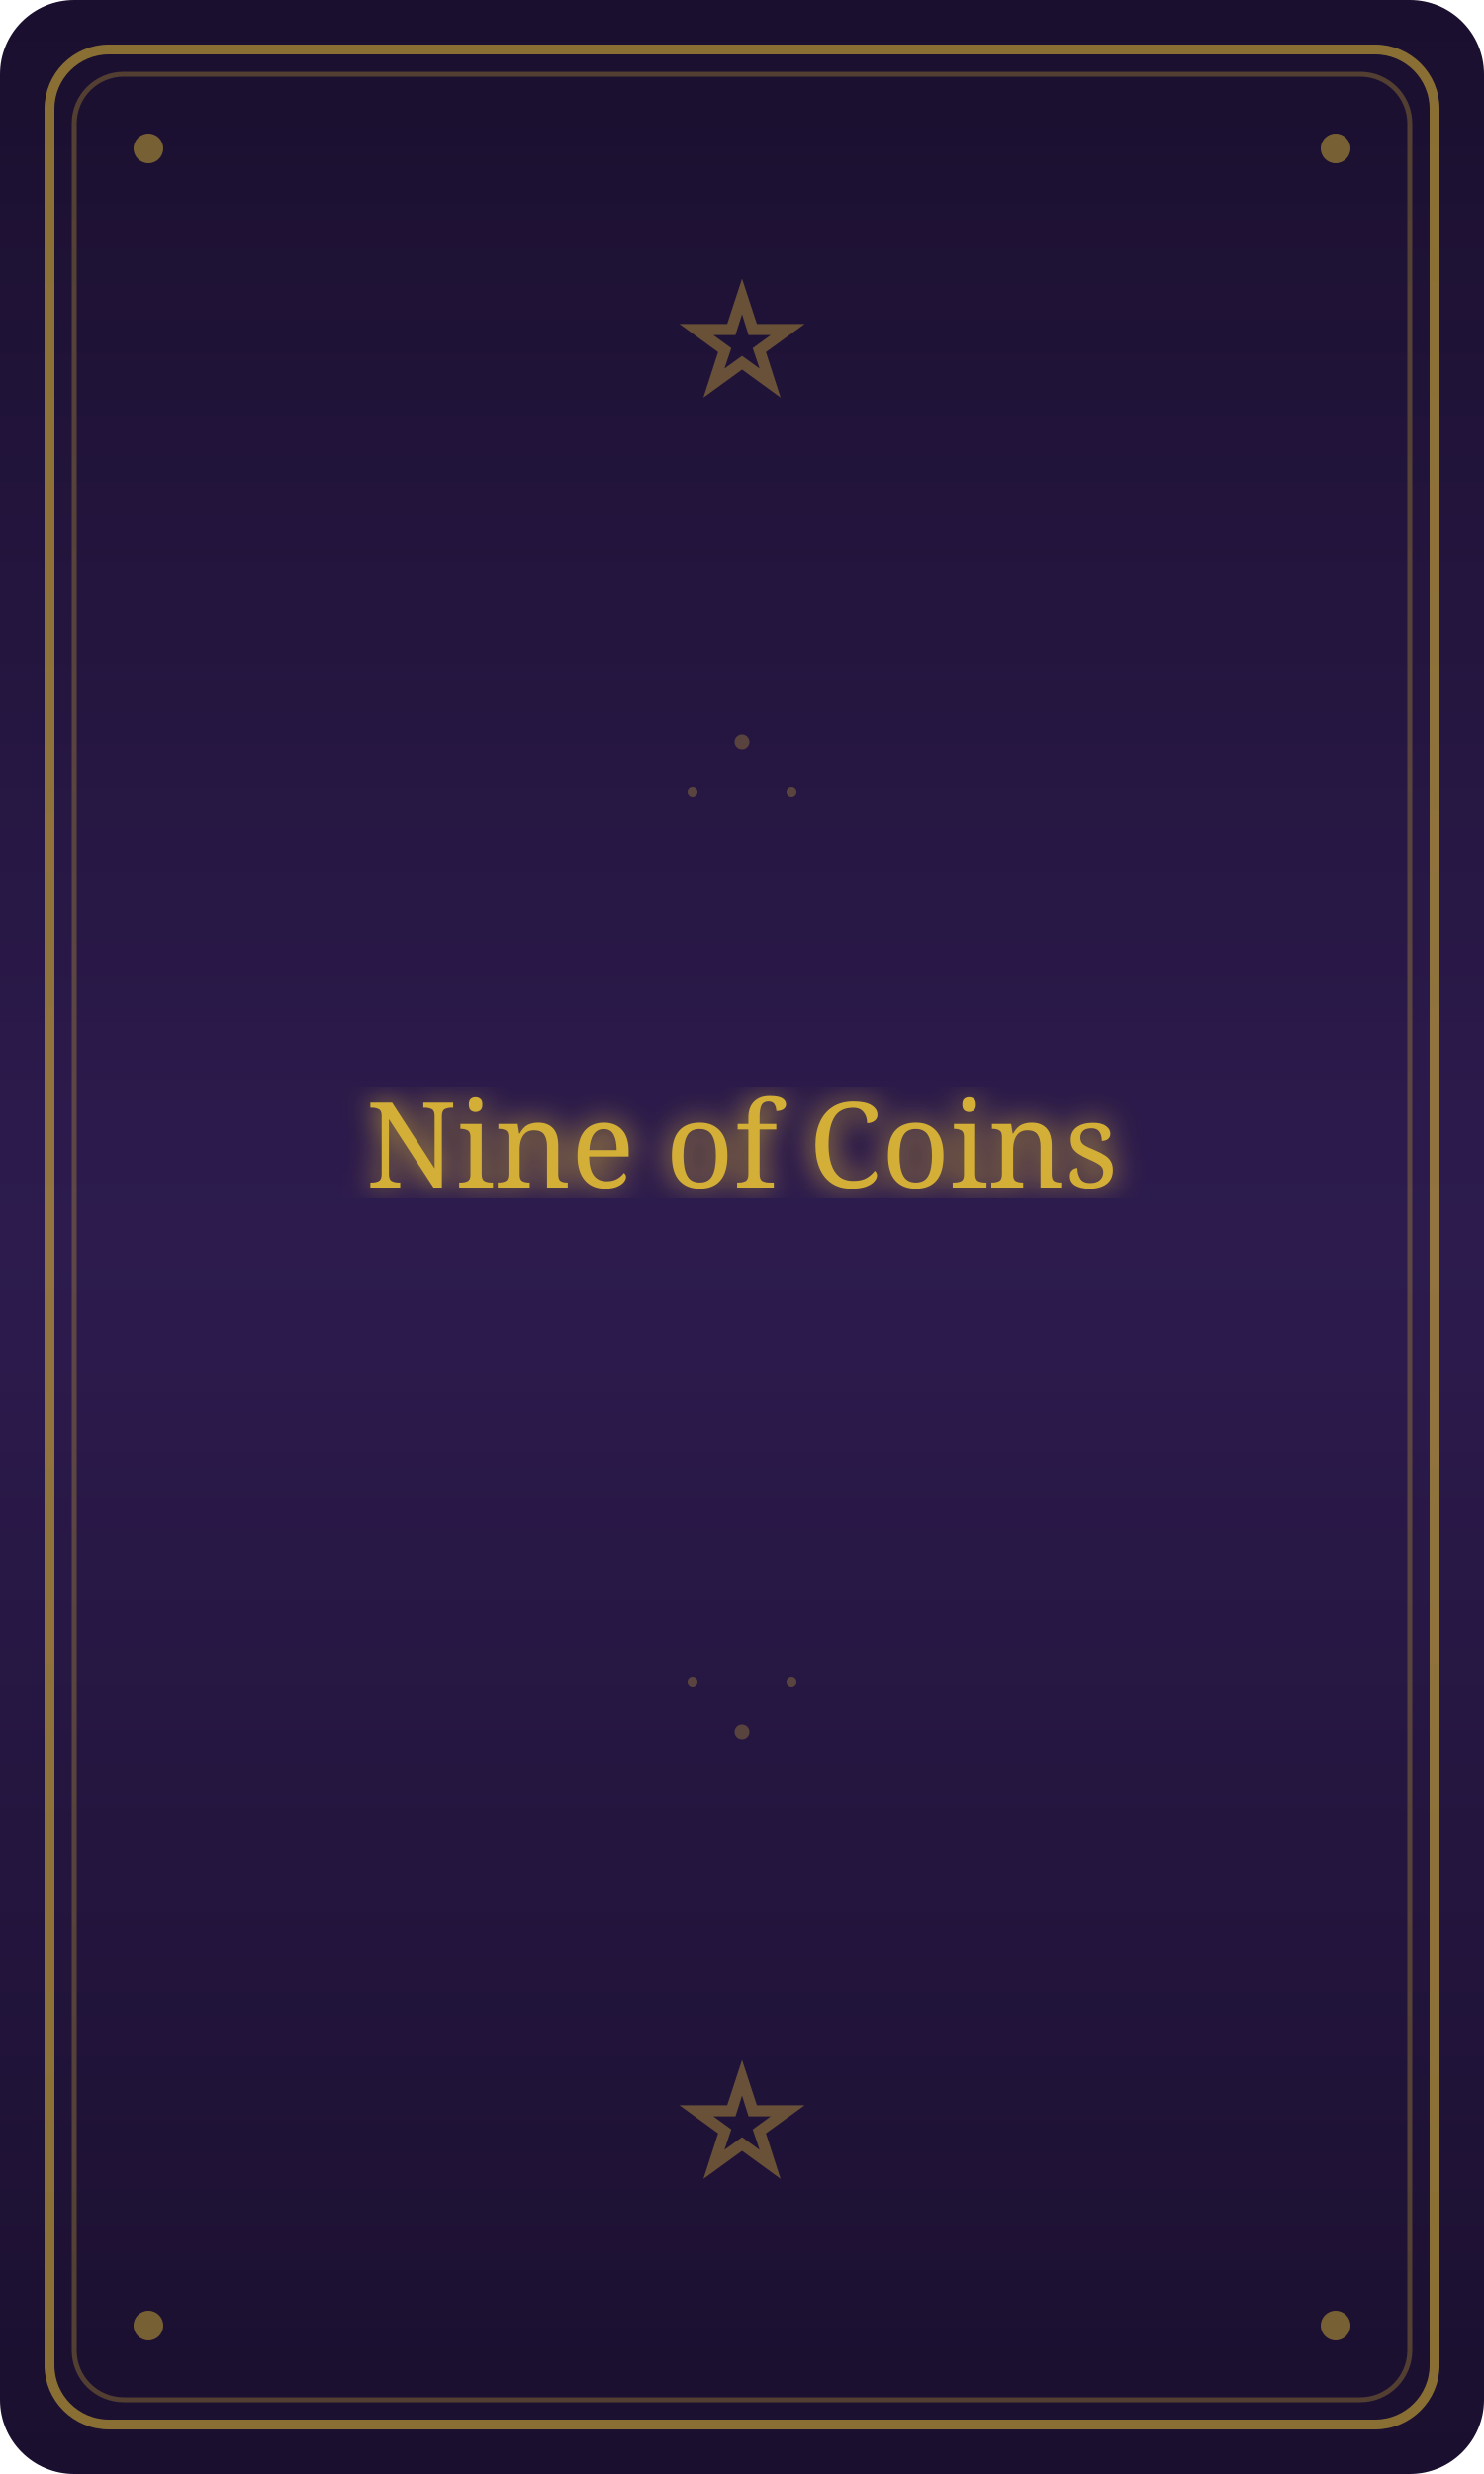
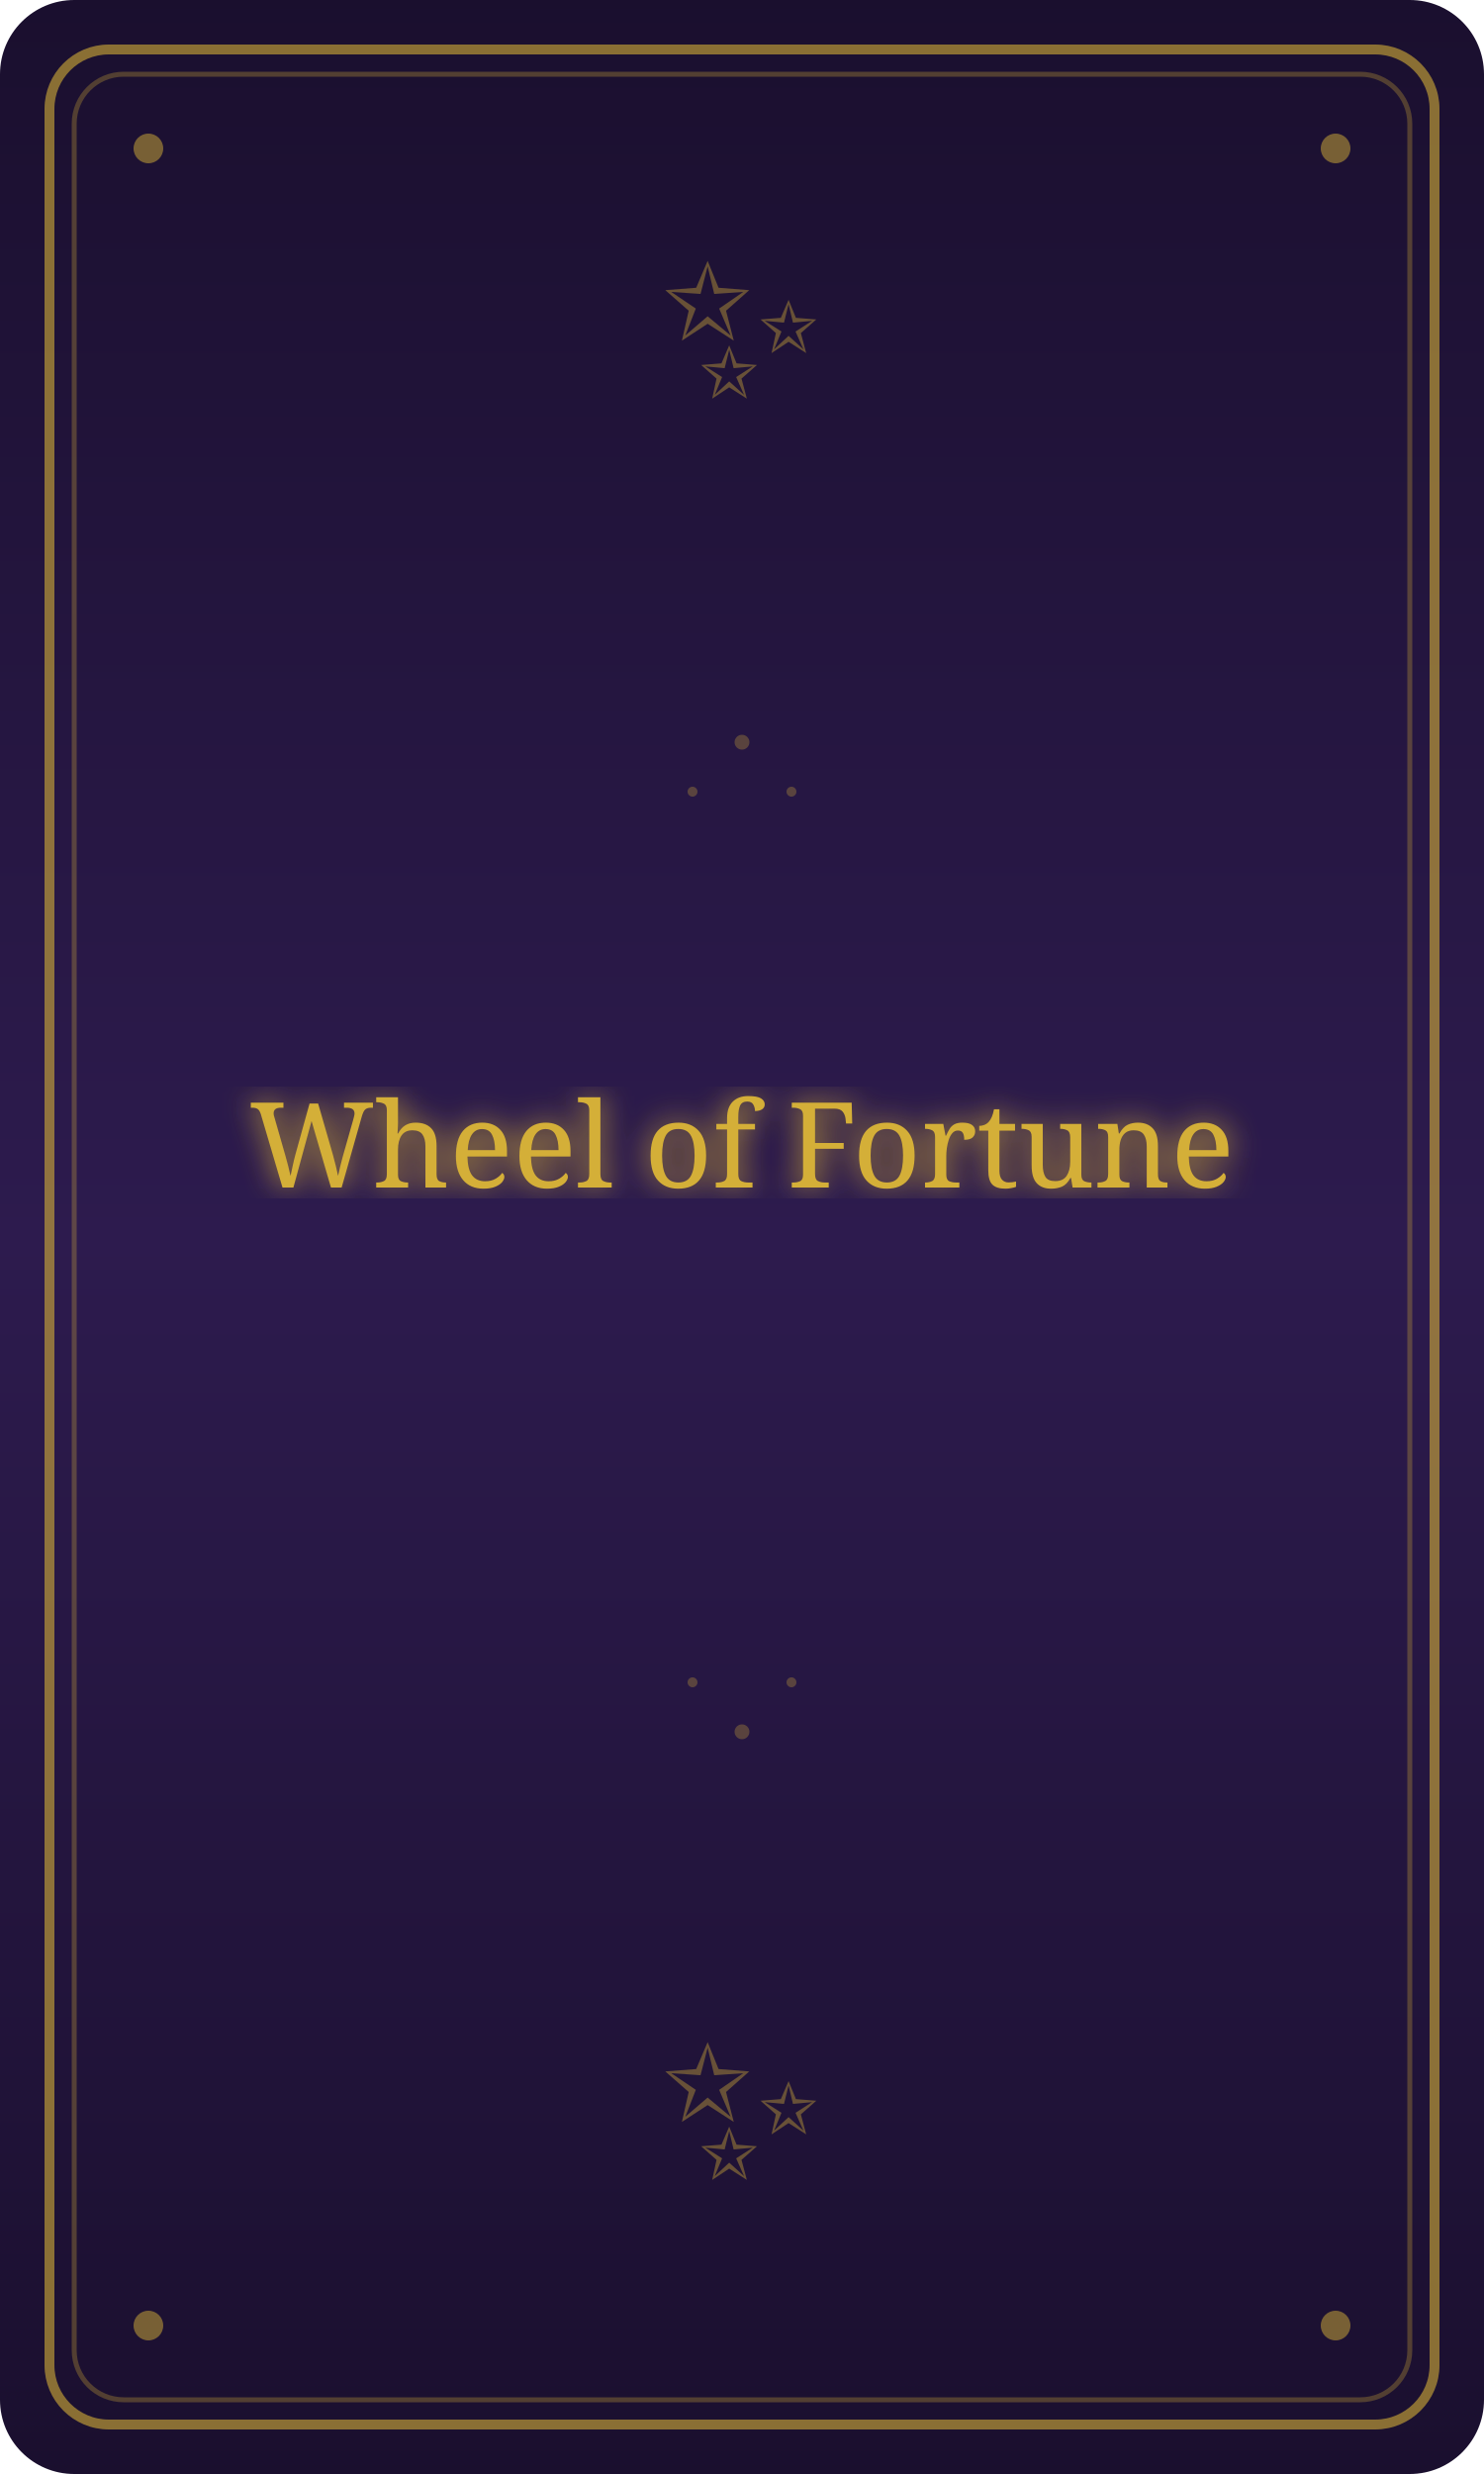
<svg xmlns="http://www.w3.org/2000/svg" width="300" height="500" viewBox="0 0 300 500">
  <defs>
    <linearGradient id="cardGradient" x1="0%" y1="0%" x2="0%" y2="100%">
      <stop offset="0%" style="stop-color:#1a0f2e;stop-opacity:1" />
      <stop offset="50%" style="stop-color:#2d1b4e;stop-opacity:1" />
      <stop offset="100%" style="stop-color:#1a0f2e;stop-opacity:1" />
    </linearGradient>
    <filter id="glow">
      <feGaussianBlur stdDeviation="3" result="coloredBlur" />
      <feMerge>
        <feMergeNode in="coloredBlur" />
        <feMergeNode in="SourceGraphic" />
      </feMerge>
    </filter>
  </defs>
  <rect width="300" height="500" fill="url(#cardGradient)" rx="15" />
  <rect x="10" y="10" width="280" height="480" fill="none" stroke="#d4af37" stroke-width="2" rx="12" opacity="0.6" />
  <rect x="15" y="15" width="270" height="470" fill="none" stroke="#d4af37" stroke-width="1" rx="10" opacity="0.3" />
  <circle cx="30" cy="30" r="3" fill="#d4af37" opacity="0.5" />
  <circle cx="270" cy="30" r="3" fill="#d4af37" opacity="0.5" />
  <circle cx="30" cy="470" r="3" fill="#d4af37" opacity="0.5" />
  <circle cx="270" cy="470" r="3" fill="#d4af37" opacity="0.5" />
-   <text x="150" y="80" font-family="Arial, sans-serif" font-size="40" fill="#d4af37" text-anchor="middle" opacity="0.4">⭐</text>
-   <text x="150" y="240" font-family="'Cinzel', serif" font-size="24" fill="#d4af37" text-anchor="middle" font-weight="500" filter="url(#glow)">Nine of Coins</text>
-   <text x="150" y="440" font-family="Arial, sans-serif" font-size="40" fill="#d4af37" text-anchor="middle" opacity="0.4">⭐</text>
+   <text x="150" y="80" font-family="Arial, sans-serif" font-size="40" fill="#d4af37" text-anchor="middle" opacity="0.4">✨</text>
+   <text x="150" y="240" font-family="'Cinzel', serif" font-size="24" fill="#d4af37" text-anchor="middle" font-weight="500" filter="url(#glow)">Wheel of Fortune</text>
+   <text x="150" y="440" font-family="Arial, sans-serif" font-size="40" fill="#d4af37" text-anchor="middle" opacity="0.4">✨</text>
  <circle cx="150" cy="150" r="1.5" fill="#d4af37" opacity="0.3" />
  <circle cx="140" cy="160" r="1" fill="#d4af37" opacity="0.3" />
  <circle cx="160" cy="160" r="1" fill="#d4af37" opacity="0.3" />
  <circle cx="150" cy="350" r="1.5" fill="#d4af37" opacity="0.3" />
  <circle cx="140" cy="340" r="1" fill="#d4af37" opacity="0.3" />
  <circle cx="160" cy="340" r="1" fill="#d4af37" opacity="0.3" />
</svg>
